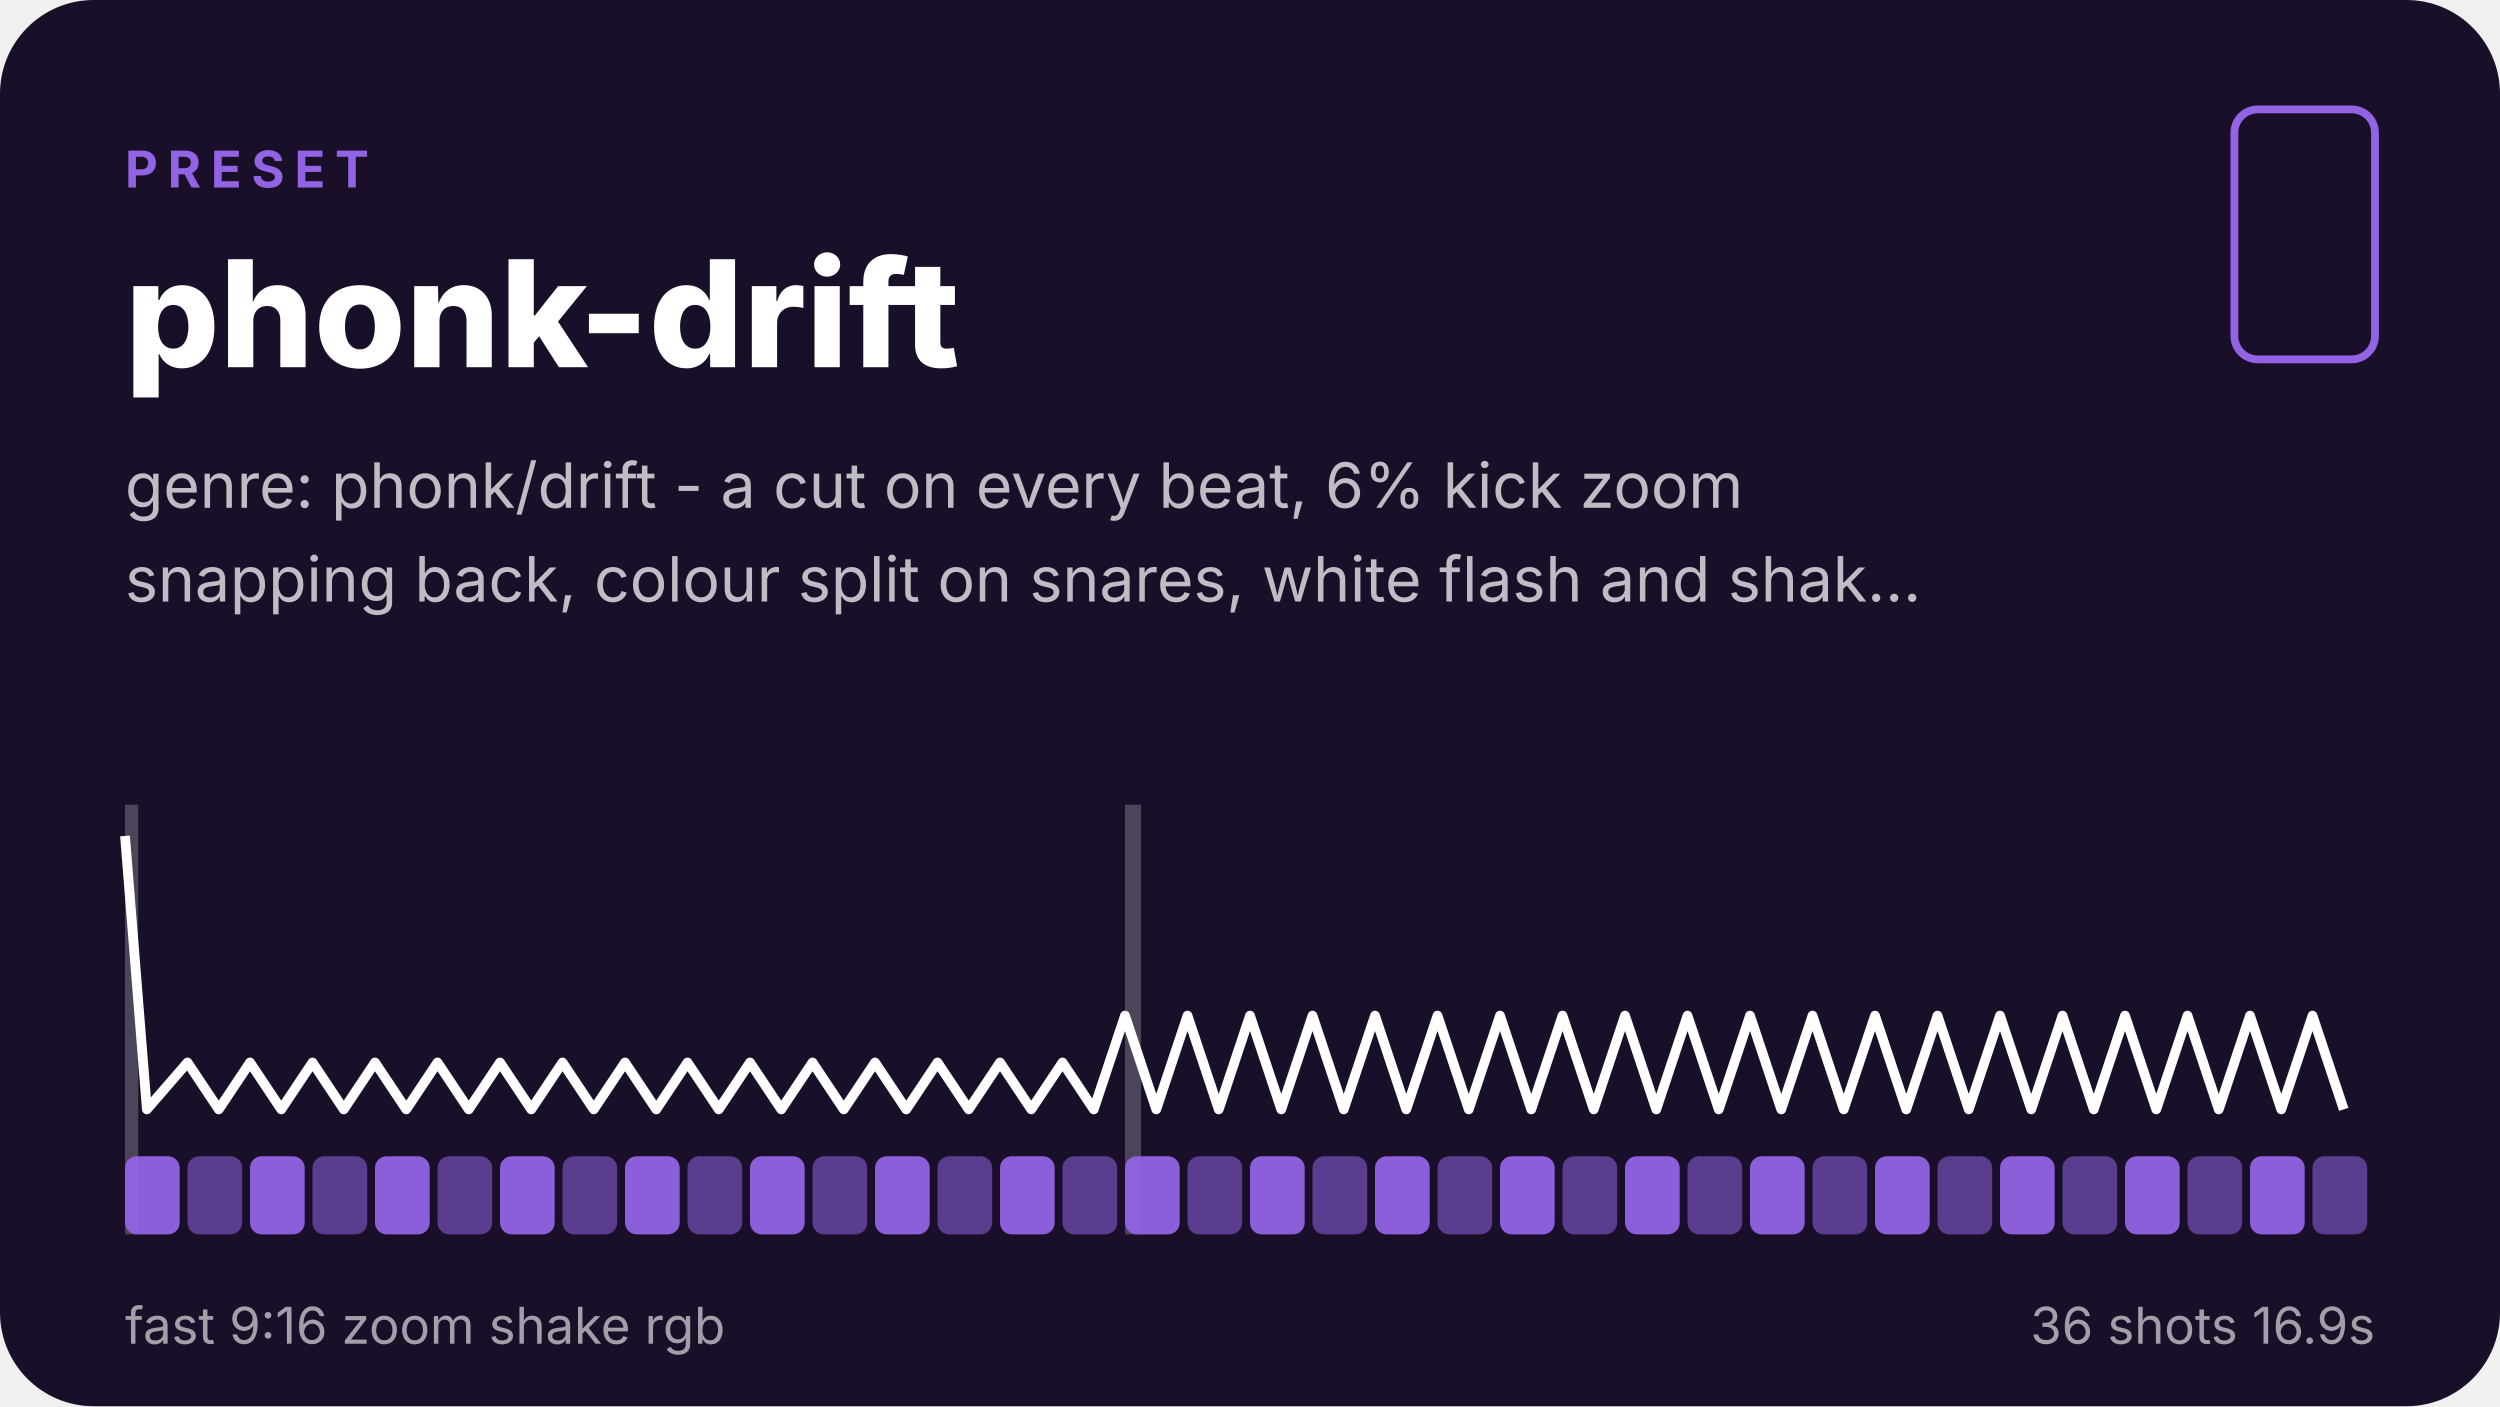
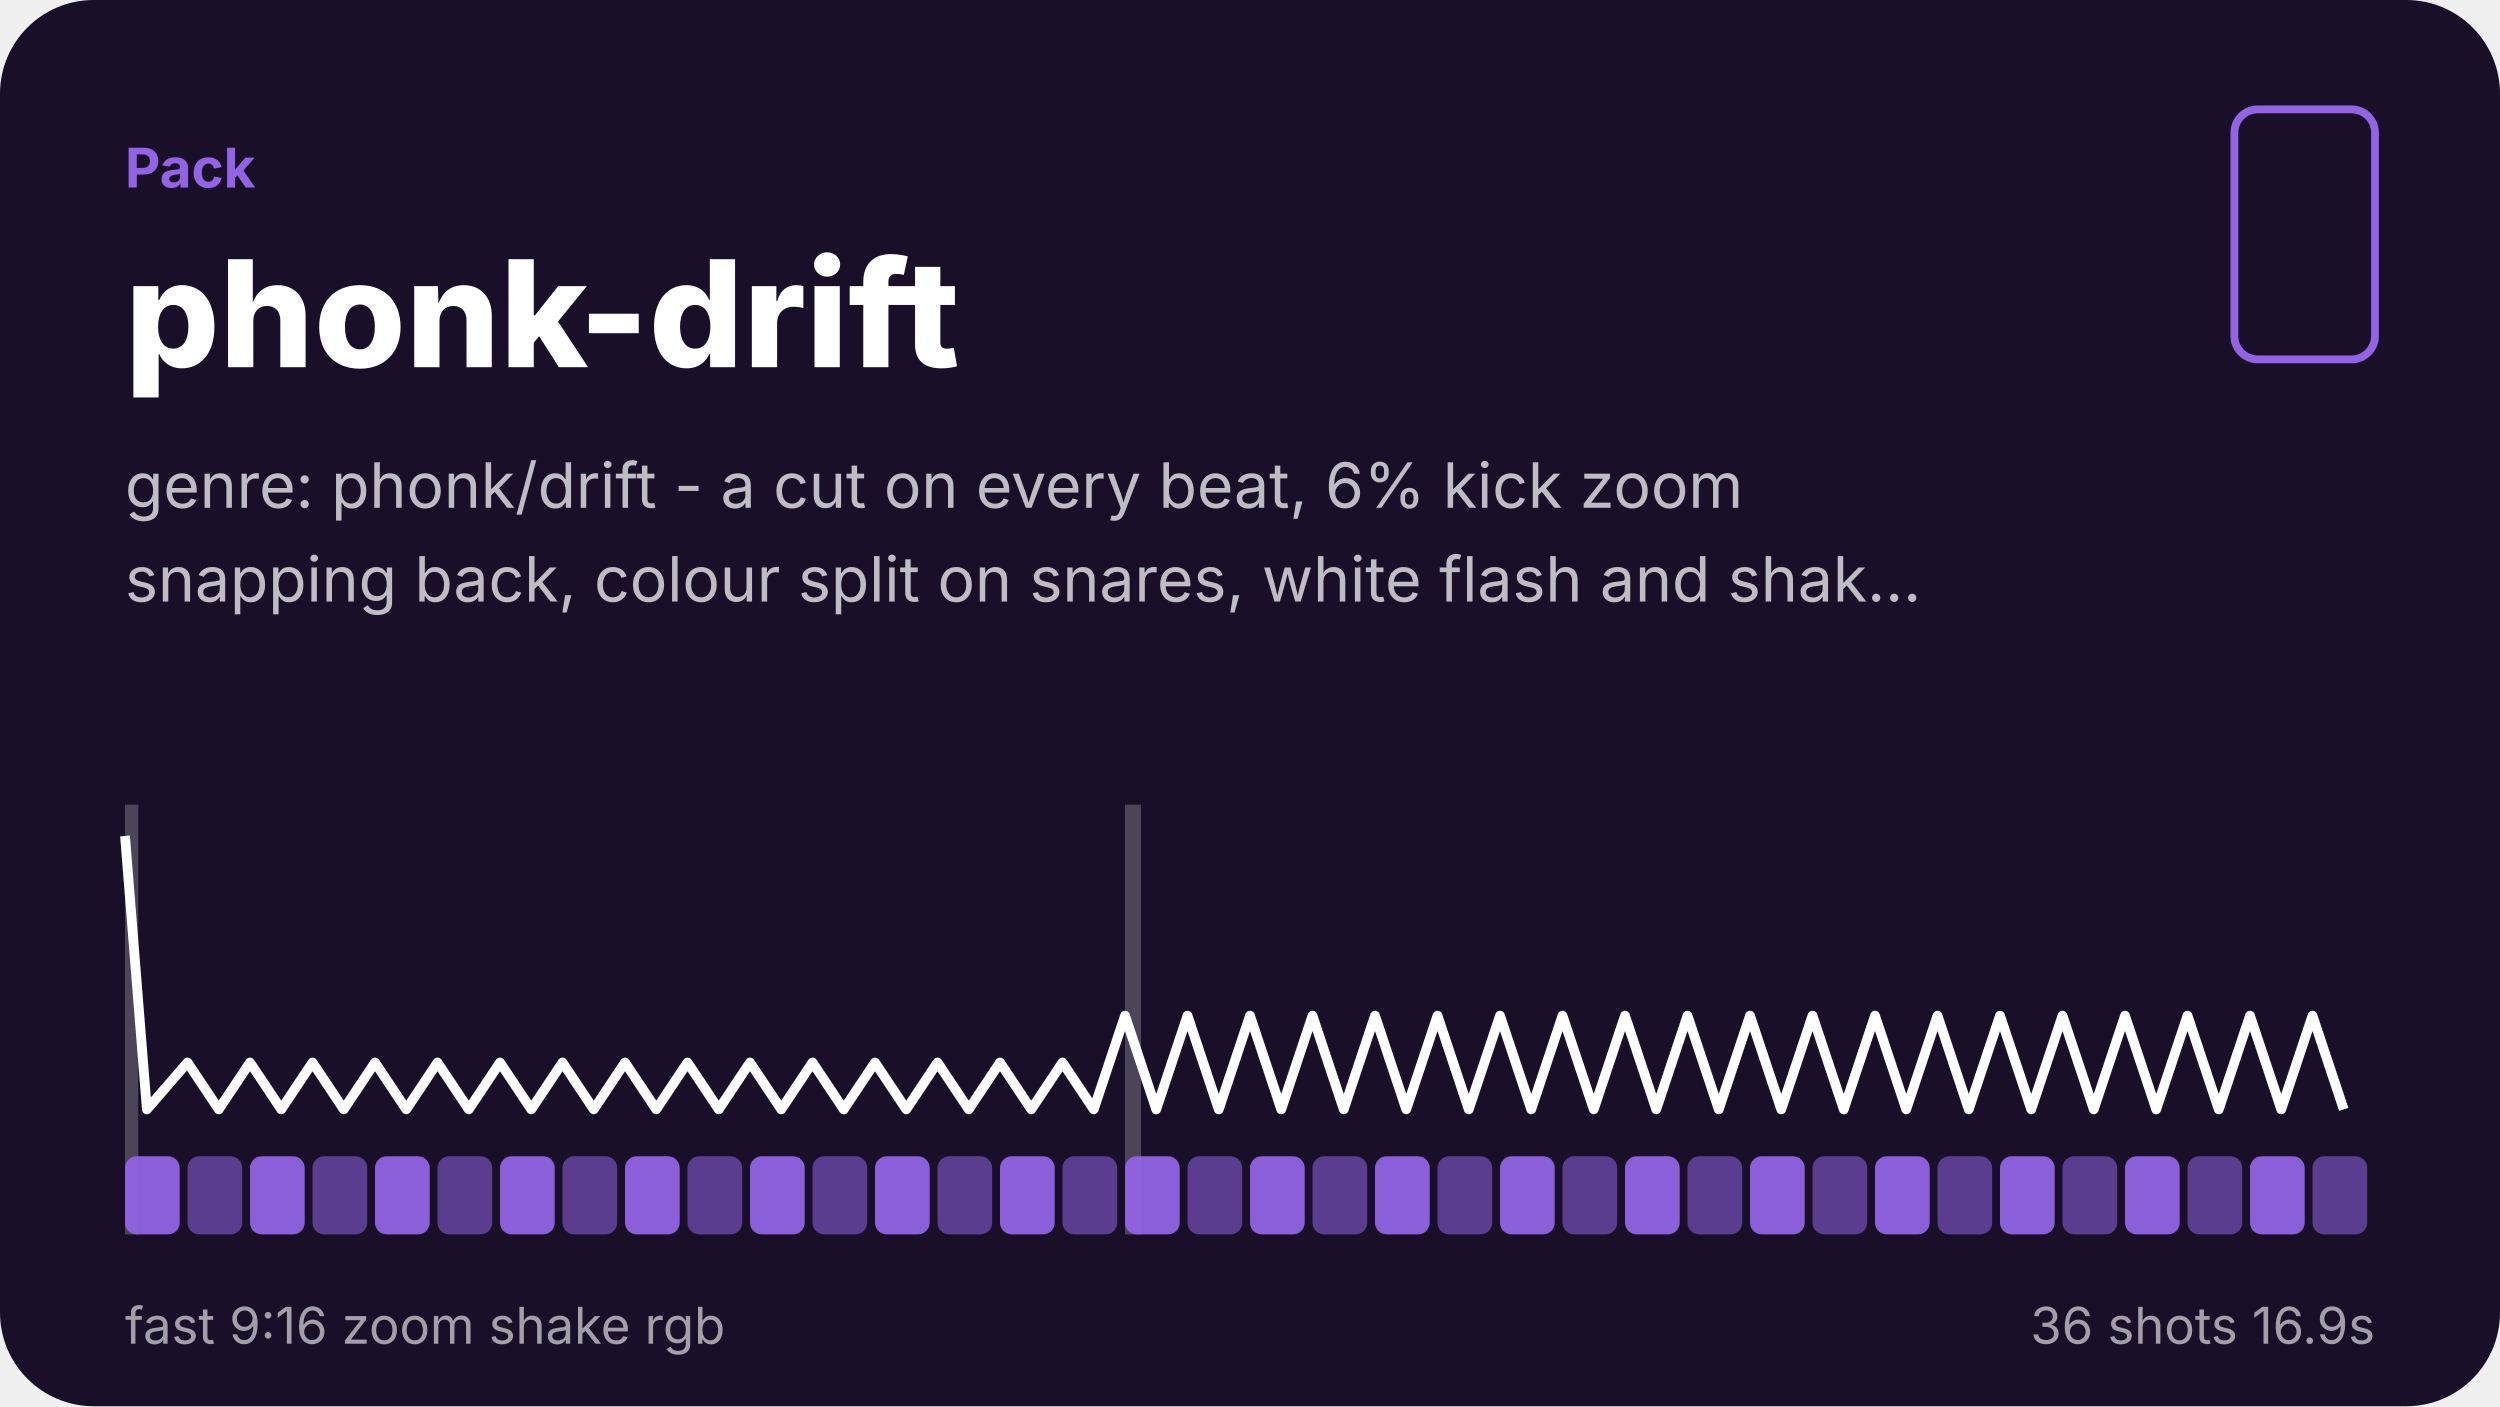
<svg xmlns="http://www.w3.org/2000/svg" viewBox="0 0 640 360" width="640" height="360">
  <rect width="640" height="360" rx="24" fill="hsl(262,45%,11%)" />
-   <text x="32" y="48" font-family="Inter, Helvetica, Arial, sans-serif" font-size="13" font-weight="700" letter-spacing="2.5" fill="hsl(262,70%,64%)">PRESET</text>
+   <text x="32" y="48" font-family="Inter, Helvetica, Arial, sans-serif" font-size="14" font-weight="700" fill="hsl(262,70%,64%)">Pack</text>
  <text x="32" y="94" font-family="Inter, Helvetica, Arial, sans-serif" font-size="38" font-weight="800" fill="#fff">phonk-drift</text>
  <text x="32" y="130" font-family="Inter, Helvetica, Arial, sans-serif" font-size="16" fill="#fff" fill-opacity="0.72">genre: phonk/drift - a cut on every beat, 6% kick zoom</text>
  <text x="32" y="154" font-family="Inter, Helvetica, Arial, sans-serif" font-size="16" fill="#fff" fill-opacity="0.72">snapping back, colour split on snares, white flash and shak...</text>
  <rect x="572.0" y="28" width="36.0" height="64" rx="6" fill="none" stroke="hsl(262,70%,64%)" stroke-width="2" />
  <rect x="32.0" y="206" width="3.4" height="110" fill="#fff" fill-opacity="0.22" />
  <rect x="288.0" y="206" width="4.1" height="110" fill="#fff" fill-opacity="0.22" />
  <rect x="32.0" y="296" width="14.0" height="20" rx="3" fill="hsl(262,70%,64%)" fill-opacity="0.95" />
  <rect x="48.0" y="296" width="14.0" height="20" rx="3" fill="hsl(262,70%,64%)" fill-opacity="0.55" />
  <rect x="64.0" y="296" width="14.0" height="20" rx="3" fill="hsl(262,70%,64%)" fill-opacity="0.95" />
  <rect x="80.0" y="296" width="14.0" height="20" rx="3" fill="hsl(262,70%,64%)" fill-opacity="0.55" />
  <rect x="96.0" y="296" width="14.0" height="20" rx="3" fill="hsl(262,70%,64%)" fill-opacity="0.95" />
  <rect x="112.0" y="296" width="14.0" height="20" rx="3" fill="hsl(262,70%,64%)" fill-opacity="0.55" />
  <rect x="128.0" y="296" width="14.0" height="20" rx="3" fill="hsl(262,70%,64%)" fill-opacity="0.95" />
  <rect x="144.0" y="296" width="14.0" height="20" rx="3" fill="hsl(262,70%,64%)" fill-opacity="0.55" />
  <rect x="160.0" y="296" width="14.0" height="20" rx="3" fill="hsl(262,70%,64%)" fill-opacity="0.95" />
  <rect x="176.0" y="296" width="14.0" height="20" rx="3" fill="hsl(262,70%,64%)" fill-opacity="0.55" />
  <rect x="192.0" y="296" width="14.0" height="20" rx="3" fill="hsl(262,70%,64%)" fill-opacity="0.95" />
  <rect x="208.0" y="296" width="14.0" height="20" rx="3" fill="hsl(262,70%,64%)" fill-opacity="0.55" />
  <rect x="224.0" y="296" width="14.0" height="20" rx="3" fill="hsl(262,70%,64%)" fill-opacity="0.95" />
  <rect x="240.0" y="296" width="14.0" height="20" rx="3" fill="hsl(262,70%,64%)" fill-opacity="0.55" />
  <rect x="256.0" y="296" width="14.0" height="20" rx="3" fill="hsl(262,70%,64%)" fill-opacity="0.95" />
  <rect x="272.0" y="296" width="14.0" height="20" rx="3" fill="hsl(262,70%,64%)" fill-opacity="0.55" />
  <rect x="288.0" y="296" width="14.0" height="20" rx="3" fill="hsl(262,70%,64%)" fill-opacity="0.95" />
  <rect x="304.0" y="296" width="14.0" height="20" rx="3" fill="hsl(262,70%,64%)" fill-opacity="0.55" />
  <rect x="320.0" y="296" width="14.0" height="20" rx="3" fill="hsl(262,70%,64%)" fill-opacity="0.95" />
  <rect x="336.0" y="296" width="14.0" height="20" rx="3" fill="hsl(262,70%,64%)" fill-opacity="0.55" />
  <rect x="352.0" y="296" width="14.0" height="20" rx="3" fill="hsl(262,70%,64%)" fill-opacity="0.95" />
  <rect x="368.0" y="296" width="14.0" height="20" rx="3" fill="hsl(262,70%,64%)" fill-opacity="0.55" />
  <rect x="384.0" y="296" width="14.0" height="20" rx="3" fill="hsl(262,70%,64%)" fill-opacity="0.95" />
  <rect x="400.0" y="296" width="14.0" height="20" rx="3" fill="hsl(262,70%,64%)" fill-opacity="0.55" />
  <rect x="416.0" y="296" width="14.0" height="20" rx="3" fill="hsl(262,70%,64%)" fill-opacity="0.95" />
  <rect x="432.0" y="296" width="14.0" height="20" rx="3" fill="hsl(262,70%,64%)" fill-opacity="0.55" />
  <rect x="448.0" y="296" width="14.0" height="20" rx="3" fill="hsl(262,70%,64%)" fill-opacity="0.95" />
  <rect x="464.0" y="296" width="14.0" height="20" rx="3" fill="hsl(262,70%,64%)" fill-opacity="0.55" />
  <rect x="480.0" y="296" width="14.0" height="20" rx="3" fill="hsl(262,70%,64%)" fill-opacity="0.95" />
  <rect x="496.0" y="296" width="14.0" height="20" rx="3" fill="hsl(262,70%,64%)" fill-opacity="0.55" />
  <rect x="512.0" y="296" width="14.0" height="20" rx="3" fill="hsl(262,70%,64%)" fill-opacity="0.95" />
  <rect x="528.0" y="296" width="14.0" height="20" rx="3" fill="hsl(262,70%,64%)" fill-opacity="0.55" />
  <rect x="544.0" y="296" width="14.0" height="20" rx="3" fill="hsl(262,70%,64%)" fill-opacity="0.95" />
  <rect x="560.0" y="296" width="14.0" height="20" rx="3" fill="hsl(262,70%,64%)" fill-opacity="0.55" />
  <rect x="576.0" y="296" width="14.0" height="20" rx="3" fill="hsl(262,70%,64%)" fill-opacity="0.95" />
  <rect x="592.0" y="296" width="14.0" height="20" rx="3" fill="hsl(262,70%,64%)" fill-opacity="0.55" />
  <polyline points="32.0,214.0 37.6,284.0 48.0,272.0 56.0,284.0 64.0,272.0 72.0,284.0 80.0,272.0 88.0,284.0 96.0,272.0 104.0,284.0 112.0,272.0 120.0,284.0 128.0,272.0 136.0,284.0 144.0,272.0 152.0,284.0 160.0,272.0 168.0,284.0 176.0,272.0 184.0,284.0 192.0,272.0 200.0,284.0 208.0,272.0 216.0,284.0 224.0,272.0 232.0,284.0 240.0,272.0 248.0,284.0 256.0,272.0 264.0,284.0 272.0,272.0 280.0,284.0 288.0,260.0 296.0,284.0 304.0,260.0 312.0,284.0 320.0,260.0 328.0,284.0 336.0,260.0 344.0,284.0 352.0,260.0 360.0,284.0 368.0,260.0 376.0,284.0 384.0,260.0 392.0,284.0 400.0,260.0 408.0,284.0 416.0,260.0 424.0,284.0 432.0,260.0 440.0,284.0 448.0,260.0 456.0,284.0 464.0,260.0 472.0,284.0 480.0,260.0 488.0,284.0 496.0,260.0 504.0,284.0 512.0,260.0 520.0,284.0 528.0,260.0 536.0,284.0 544.0,260.0 552.0,284.0 560.0,260.0 568.0,284.0 576.0,260.0 584.0,284.0 592.0,260.0 600.0,284.0" fill="none" stroke="#fff" stroke-width="2.5" stroke-linejoin="round" />
  <text x="32" y="344" font-family="Inter, Helvetica, Arial, sans-serif" font-size="13" fill="#fff" fill-opacity="0.6">fast  9:16  zoom  shake  rgb</text>
  <text x="608" y="344" text-anchor="end" font-family="Inter, Helvetica, Arial, sans-serif" font-size="13" fill="#fff" fill-opacity="0.6">36 shots  16.9s</text>
</svg>
